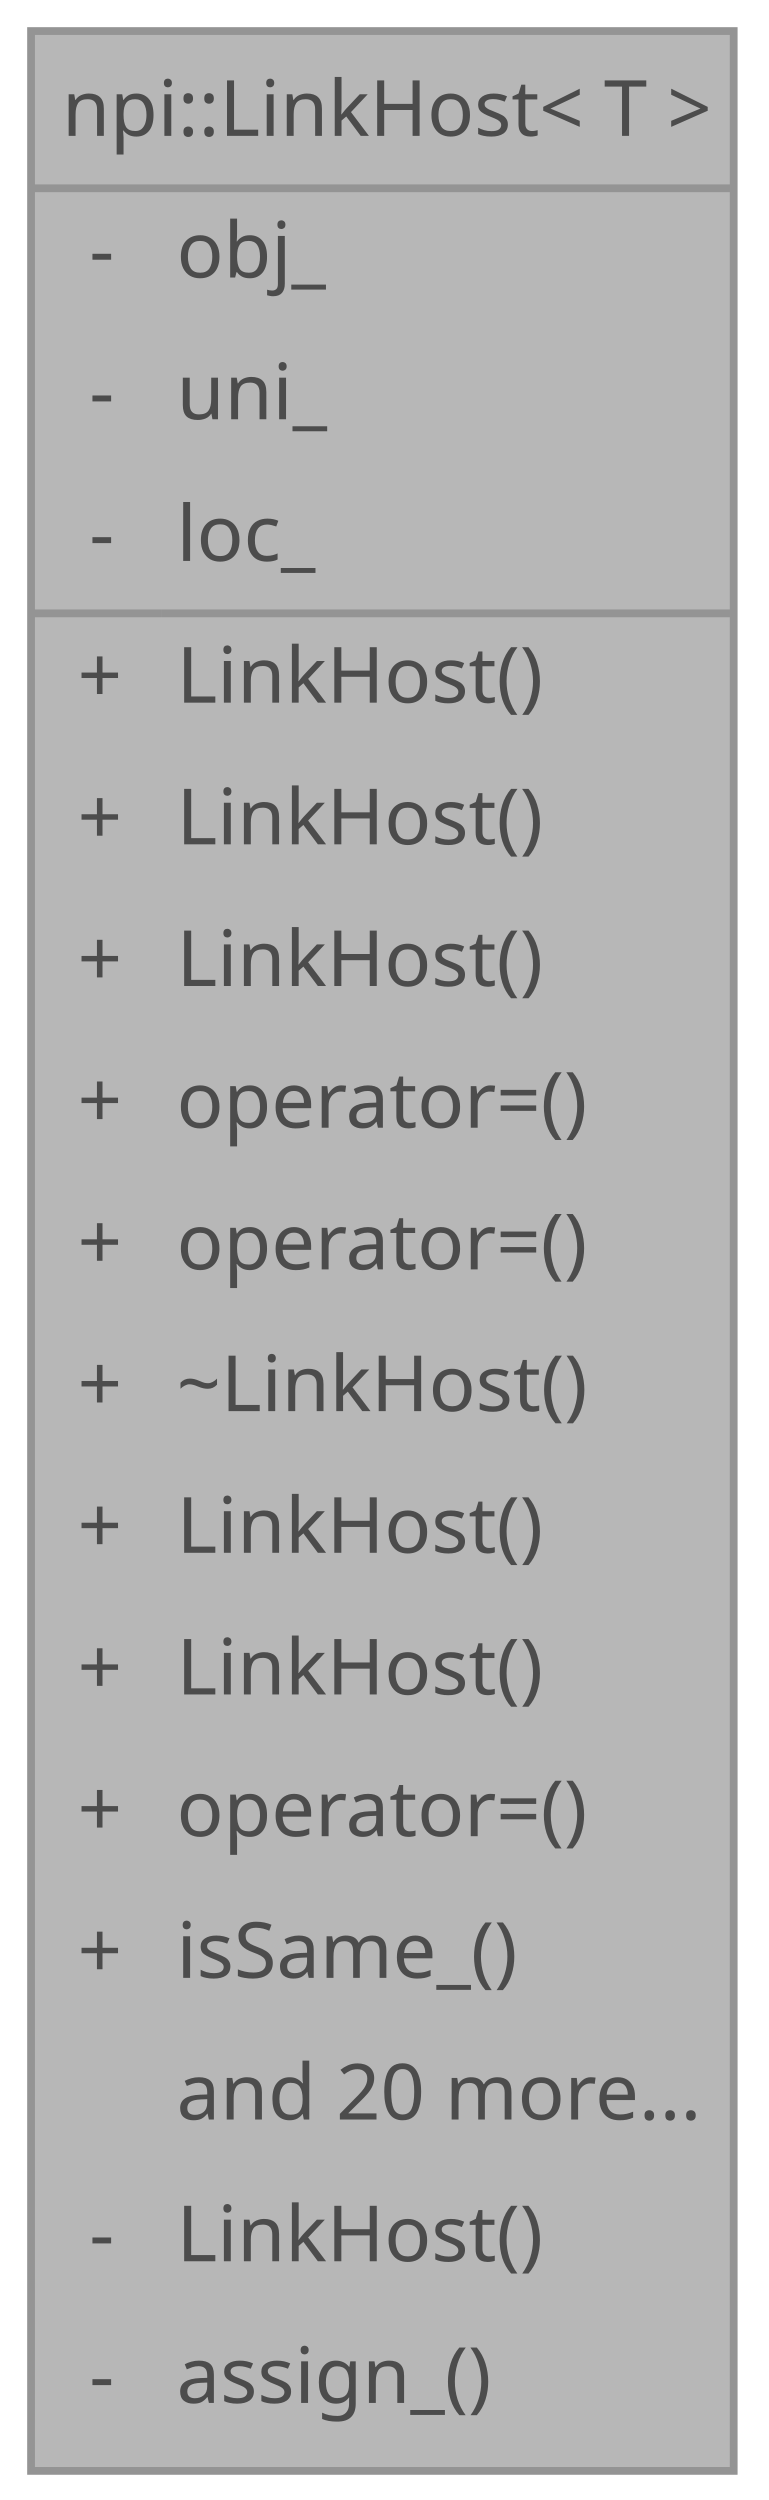
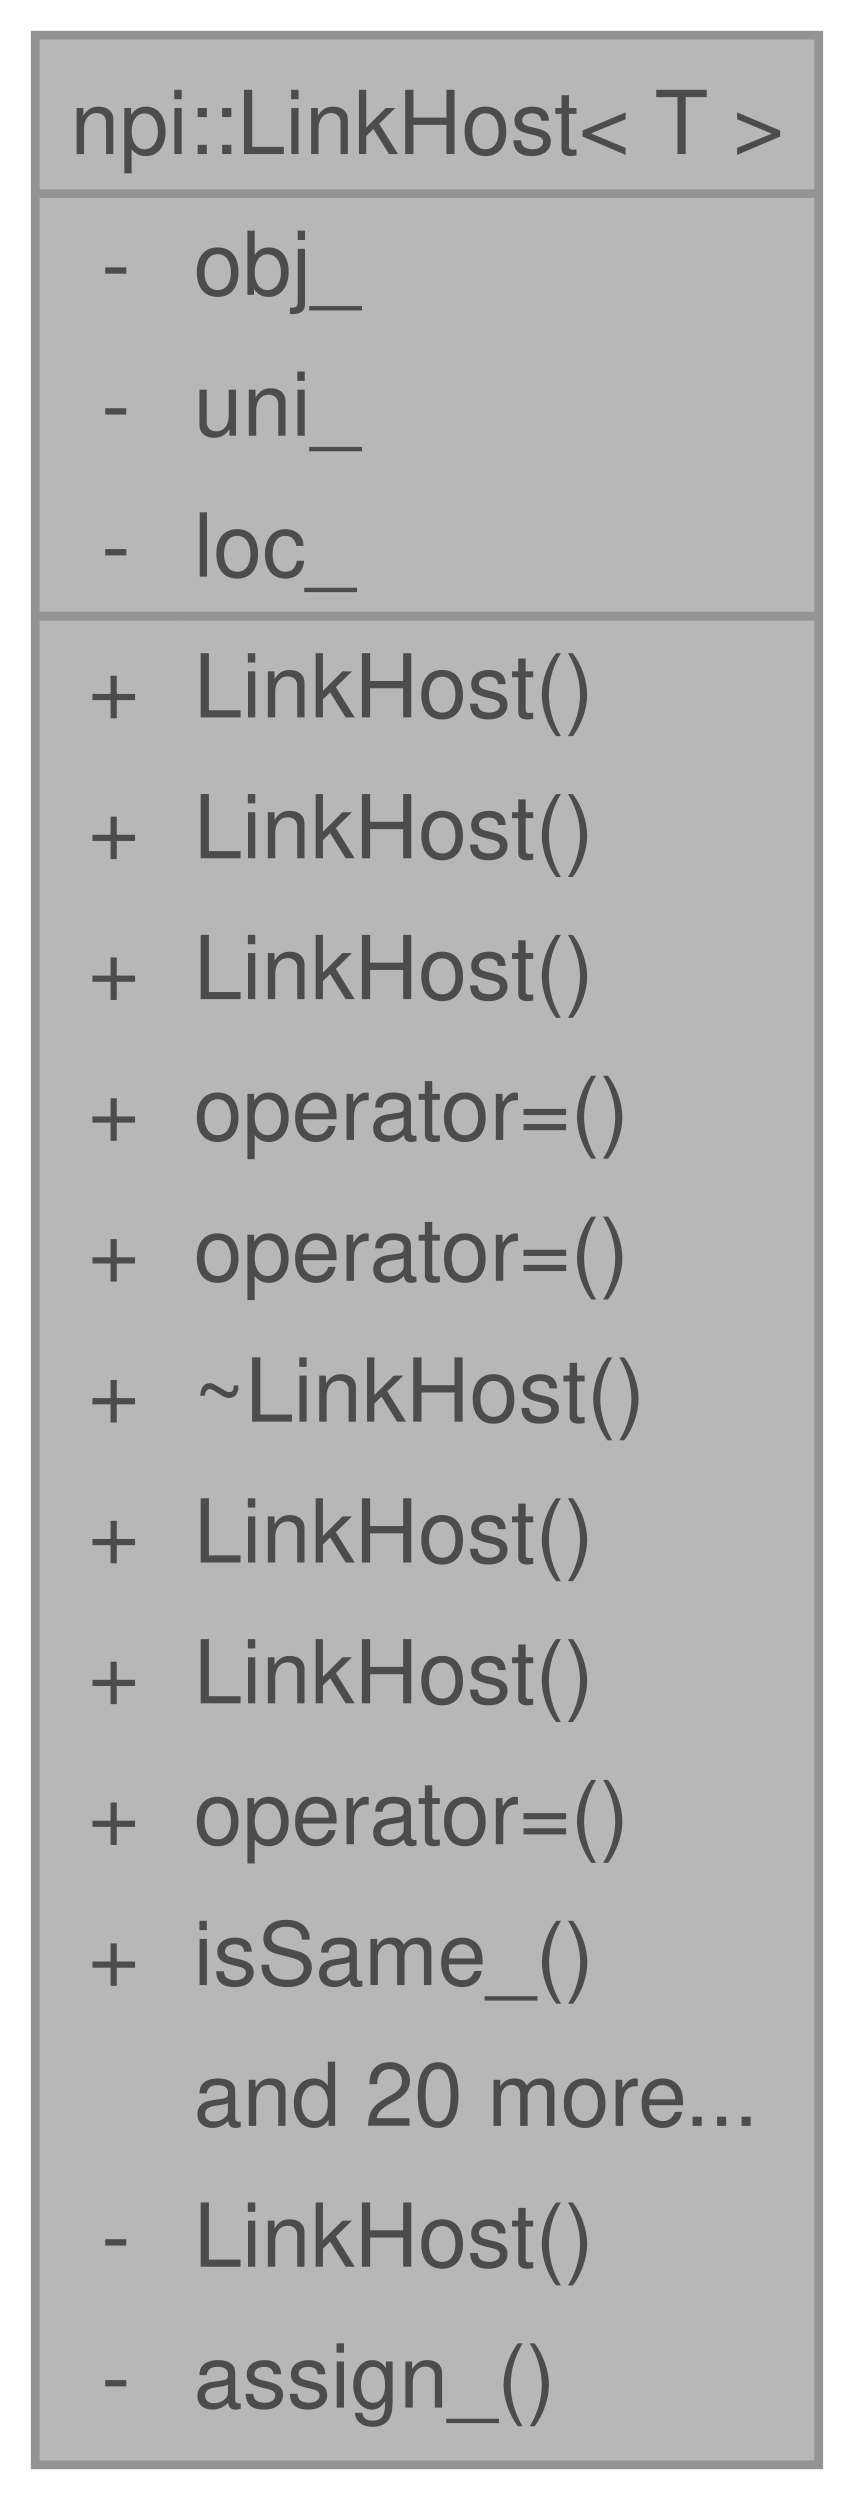
- <svg xmlns="http://www.w3.org/2000/svg" xmlns:xlink="http://www.w3.org/1999/xlink" width="99pt" height="322pt" viewBox="0.00 0.00 99.00 322.00">
+ <svg xmlns="http://www.w3.org/2000/svg" xmlns:xlink="http://www.w3.org/1999/xlink" width="97pt" height="284pt" viewBox="0.00 0.00 97.00 284.00">
  <svg id="main" version="1.1" xml:space="preserve">
    <style type="text/css">
.node, .edge {opacity: 0.7;}
.node.selected, .edge.selected {opacity: 1;}
.edge:hover path { stroke: red; }
.edge:hover polygon { stroke: red; fill: red; }
</style>
    <svg id="graph" class="graph">
-       <g id="graph0" class="graph" transform="scale(1 1) rotate(0) translate(4 318.25)">
+       <g id="graph0" class="graph" transform="scale(1 1) rotate(0) translate(4 280)">
        <g id="Node000001" class="node">
          <g id="a_Node000001">
            <a xlink:title="A thread-safe, owning host that manages an object of type T and notifies linked pointers upon destruc...">
-               <polygon fill="#999999" stroke="none" stroke-width="1.2" points="90.5,-314.25 0,-314.25 0,0 90.5,0 90.5,-314.25" />
-               <text xml:space="preserve" text-anchor="start" x="4" y="-300.75" font-family="Segoe UI" font-size="10.00">npi::LinkHost&lt; T &gt;</text>
-               <text xml:space="preserve" text-anchor="start" x="7.5" y="-282.5" font-family="Segoe UI" font-size="10.00">-</text>
-               <text xml:space="preserve" text-anchor="start" x="18.75" y="-282.5" font-family="Segoe UI" font-size="10.00">obj_</text>
-               <text xml:space="preserve" text-anchor="start" x="7.5" y="-264.25" font-family="Segoe UI" font-size="10.00">-</text>
-               <text xml:space="preserve" text-anchor="start" x="18.75" y="-264.25" font-family="Segoe UI" font-size="10.00">uni_</text>
-               <text xml:space="preserve" text-anchor="start" x="7.5" y="-246" font-family="Segoe UI" font-size="10.00">-</text>
-               <text xml:space="preserve" text-anchor="start" x="18.75" y="-246" font-family="Segoe UI" font-size="10.00">loc_</text>
-               <text xml:space="preserve" text-anchor="start" x="6" y="-227.75" font-family="Segoe UI" font-size="10.00">+</text>
-               <text xml:space="preserve" text-anchor="start" x="18.75" y="-227.75" font-family="Segoe UI" font-size="10.00">LinkHost()</text>
-               <text xml:space="preserve" text-anchor="start" x="6" y="-209.5" font-family="Segoe UI" font-size="10.00">+</text>
-               <text xml:space="preserve" text-anchor="start" x="18.75" y="-209.5" font-family="Segoe UI" font-size="10.00">LinkHost()</text>
-               <text xml:space="preserve" text-anchor="start" x="6" y="-191.25" font-family="Segoe UI" font-size="10.00">+</text>
-               <text xml:space="preserve" text-anchor="start" x="18.75" y="-191.25" font-family="Segoe UI" font-size="10.00">LinkHost()</text>
-               <text xml:space="preserve" text-anchor="start" x="6" y="-173" font-family="Segoe UI" font-size="10.00">+</text>
-               <text xml:space="preserve" text-anchor="start" x="18.75" y="-173" font-family="Segoe UI" font-size="10.00">operator=()</text>
-               <text xml:space="preserve" text-anchor="start" x="6" y="-154.75" font-family="Segoe UI" font-size="10.00">+</text>
-               <text xml:space="preserve" text-anchor="start" x="18.75" y="-154.75" font-family="Segoe UI" font-size="10.00">operator=()</text>
-               <text xml:space="preserve" text-anchor="start" x="6" y="-136.5" font-family="Segoe UI" font-size="10.00">+</text>
-               <text xml:space="preserve" text-anchor="start" x="18.75" y="-136.5" font-family="Segoe UI" font-size="10.00">~LinkHost()</text>
-               <text xml:space="preserve" text-anchor="start" x="6" y="-118.25" font-family="Segoe UI" font-size="10.00">+</text>
-               <text xml:space="preserve" text-anchor="start" x="18.75" y="-118.25" font-family="Segoe UI" font-size="10.00">LinkHost()</text>
-               <text xml:space="preserve" text-anchor="start" x="6" y="-100" font-family="Segoe UI" font-size="10.00">+</text>
-               <text xml:space="preserve" text-anchor="start" x="18.75" y="-100" font-family="Segoe UI" font-size="10.00">LinkHost()</text>
-               <text xml:space="preserve" text-anchor="start" x="6" y="-81.75" font-family="Segoe UI" font-size="10.00">+</text>
-               <text xml:space="preserve" text-anchor="start" x="18.75" y="-81.75" font-family="Segoe UI" font-size="10.00">operator=()</text>
-               <text xml:space="preserve" text-anchor="start" x="6" y="-63.5" font-family="Segoe UI" font-size="10.00">+</text>
-               <text xml:space="preserve" text-anchor="start" x="18.75" y="-63.5" font-family="Segoe UI" font-size="10.00">isSame_()</text>
-               <text xml:space="preserve" text-anchor="start" x="18.75" y="-45.25" font-family="Segoe UI" font-size="10.00">and 20 more...</text>
-               <text xml:space="preserve" text-anchor="start" x="7.5" y="-27" font-family="Segoe UI" font-size="10.00">-</text>
-               <text xml:space="preserve" text-anchor="start" x="18.75" y="-27" font-family="Segoe UI" font-size="10.00">LinkHost()</text>
-               <text xml:space="preserve" text-anchor="start" x="7.5" y="-8.75" font-family="Segoe UI" font-size="10.00">-</text>
-               <text xml:space="preserve" text-anchor="start" x="18.75" y="-8.75" font-family="Segoe UI" font-size="10.00">assign_()</text>
-               <polygon fill="#666666" stroke="#666666" points="0,-294 0,-294 90.5,-294 90.5,-294 0,-294" />
-               <polygon fill="#666666" stroke="#666666" points="0,-239.25 0,-239.25 16.75,-239.25 16.75,-239.25 0,-239.25" />
-               <polygon fill="#666666" stroke="#666666" points="16.75,-239.25 16.75,-239.25 90.5,-239.25 90.5,-239.25 16.75,-239.25" />
-               <polygon fill="none" stroke="#666666" points="0,0 0,-314.25 90.5,-314.25 90.5,0 0,0" />
+               <polygon fill="#999999" stroke="none" points="89,-276 0,-276 0,0 89,0 89,-276" />
+               <text xml:space="preserve" text-anchor="start" x="4" y="-262.5" font-family="Helvetica,sans-Serif" font-size="10.00">npi::LinkHost&lt; T &gt;</text>
+               <text xml:space="preserve" text-anchor="start" x="7.5" y="-246.5" font-family="Helvetica,sans-Serif" font-size="10.00">-</text>
+               <text xml:space="preserve" text-anchor="start" x="18" y="-246.5" font-family="Helvetica,sans-Serif" font-size="10.00">obj_</text>
+               <text xml:space="preserve" text-anchor="start" x="7.5" y="-230.5" font-family="Helvetica,sans-Serif" font-size="10.00">-</text>
+               <text xml:space="preserve" text-anchor="start" x="18" y="-230.5" font-family="Helvetica,sans-Serif" font-size="10.00">uni_</text>
+               <text xml:space="preserve" text-anchor="start" x="7.5" y="-214.5" font-family="Helvetica,sans-Serif" font-size="10.00">-</text>
+               <text xml:space="preserve" text-anchor="start" x="18" y="-214.5" font-family="Helvetica,sans-Serif" font-size="10.00">loc_</text>
+               <text xml:space="preserve" text-anchor="start" x="6" y="-198.5" font-family="Helvetica,sans-Serif" font-size="10.00">+</text>
+               <text xml:space="preserve" text-anchor="start" x="18" y="-198.5" font-family="Helvetica,sans-Serif" font-size="10.00">LinkHost()</text>
+               <text xml:space="preserve" text-anchor="start" x="6" y="-182.5" font-family="Helvetica,sans-Serif" font-size="10.00">+</text>
+               <text xml:space="preserve" text-anchor="start" x="18" y="-182.5" font-family="Helvetica,sans-Serif" font-size="10.00">LinkHost()</text>
+               <text xml:space="preserve" text-anchor="start" x="6" y="-166.5" font-family="Helvetica,sans-Serif" font-size="10.00">+</text>
+               <text xml:space="preserve" text-anchor="start" x="18" y="-166.5" font-family="Helvetica,sans-Serif" font-size="10.00">LinkHost()</text>
+               <text xml:space="preserve" text-anchor="start" x="6" y="-150.5" font-family="Helvetica,sans-Serif" font-size="10.00">+</text>
+               <text xml:space="preserve" text-anchor="start" x="18" y="-150.5" font-family="Helvetica,sans-Serif" font-size="10.00">operator=()</text>
+               <text xml:space="preserve" text-anchor="start" x="6" y="-134.5" font-family="Helvetica,sans-Serif" font-size="10.00">+</text>
+               <text xml:space="preserve" text-anchor="start" x="18" y="-134.5" font-family="Helvetica,sans-Serif" font-size="10.00">operator=()</text>
+               <text xml:space="preserve" text-anchor="start" x="6" y="-118.5" font-family="Helvetica,sans-Serif" font-size="10.00">+</text>
+               <text xml:space="preserve" text-anchor="start" x="18" y="-118.5" font-family="Helvetica,sans-Serif" font-size="10.00">~LinkHost()</text>
+               <text xml:space="preserve" text-anchor="start" x="6" y="-102.5" font-family="Helvetica,sans-Serif" font-size="10.00">+</text>
+               <text xml:space="preserve" text-anchor="start" x="18" y="-102.5" font-family="Helvetica,sans-Serif" font-size="10.00">LinkHost()</text>
+               <text xml:space="preserve" text-anchor="start" x="6" y="-86.5" font-family="Helvetica,sans-Serif" font-size="10.00">+</text>
+               <text xml:space="preserve" text-anchor="start" x="18" y="-86.5" font-family="Helvetica,sans-Serif" font-size="10.00">LinkHost()</text>
+               <text xml:space="preserve" text-anchor="start" x="6" y="-70.5" font-family="Helvetica,sans-Serif" font-size="10.00">+</text>
+               <text xml:space="preserve" text-anchor="start" x="18" y="-70.5" font-family="Helvetica,sans-Serif" font-size="10.00">operator=()</text>
+               <text xml:space="preserve" text-anchor="start" x="6" y="-54.5" font-family="Helvetica,sans-Serif" font-size="10.00">+</text>
+               <text xml:space="preserve" text-anchor="start" x="18" y="-54.5" font-family="Helvetica,sans-Serif" font-size="10.00">isSame_()</text>
+               <text xml:space="preserve" text-anchor="start" x="18" y="-38.5" font-family="Helvetica,sans-Serif" font-size="10.00">and 20 more...</text>
+               <text xml:space="preserve" text-anchor="start" x="7.5" y="-22.5" font-family="Helvetica,sans-Serif" font-size="10.00">-</text>
+               <text xml:space="preserve" text-anchor="start" x="18" y="-22.5" font-family="Helvetica,sans-Serif" font-size="10.00">LinkHost()</text>
+               <text xml:space="preserve" text-anchor="start" x="7.5" y="-6.5" font-family="Helvetica,sans-Serif" font-size="10.00">-</text>
+               <text xml:space="preserve" text-anchor="start" x="18" y="-6.5" font-family="Helvetica,sans-Serif" font-size="10.00">assign_()</text>
+               <polygon fill="#666666" stroke="#666666" points="0,-258 0,-258 89,-258 89,-258 0,-258" />
+               <polygon fill="#666666" stroke="#666666" points="0,-210 0,-210 16,-210 16,-210 0,-210" />
+               <polygon fill="#666666" stroke="#666666" points="16,-210 16,-210 89,-210 89,-210 16,-210" />
+               <polygon fill="none" stroke="#666666" points="0,0 0,-276 89,-276 89,0 0,0" />
            </a>
          </g>
        </g>
      </g>
    </svg>
  </svg>
  <style type="text/css">

[data-mouse-over-selected='false'] { opacity: 0.7; }
[data-mouse-over-selected='true']  { opacity: 1.0; }

</style>
</svg>
